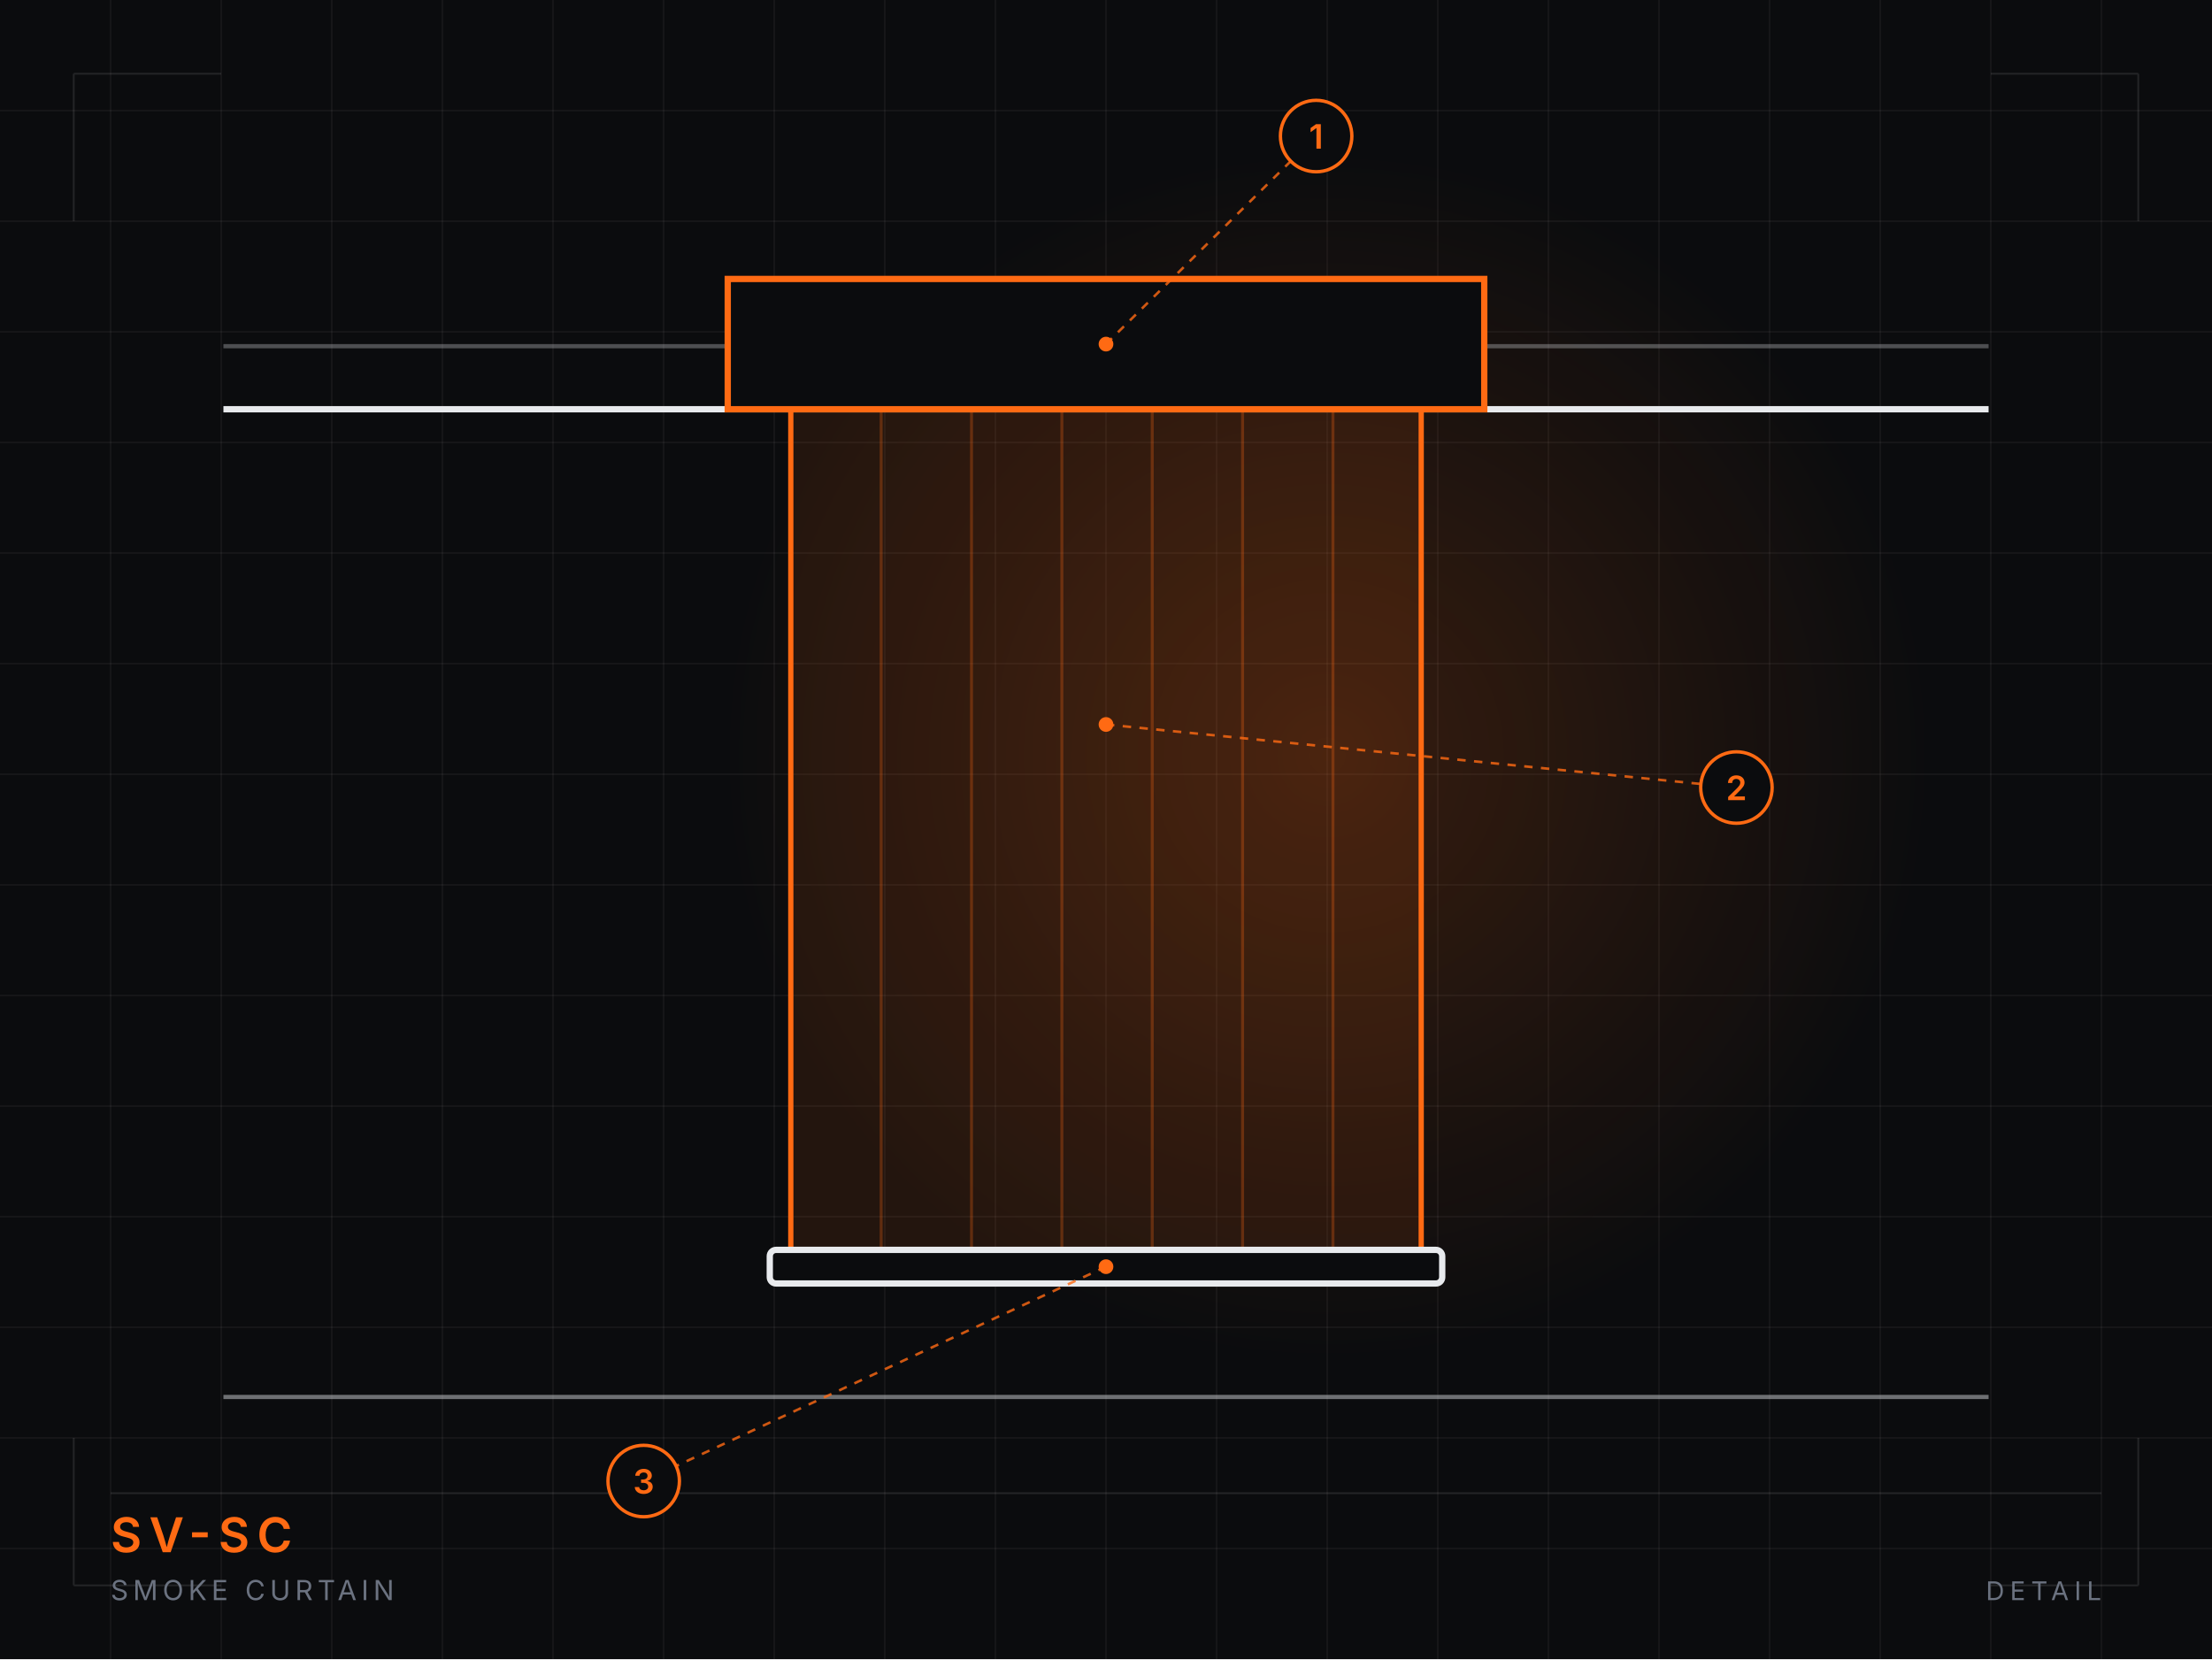
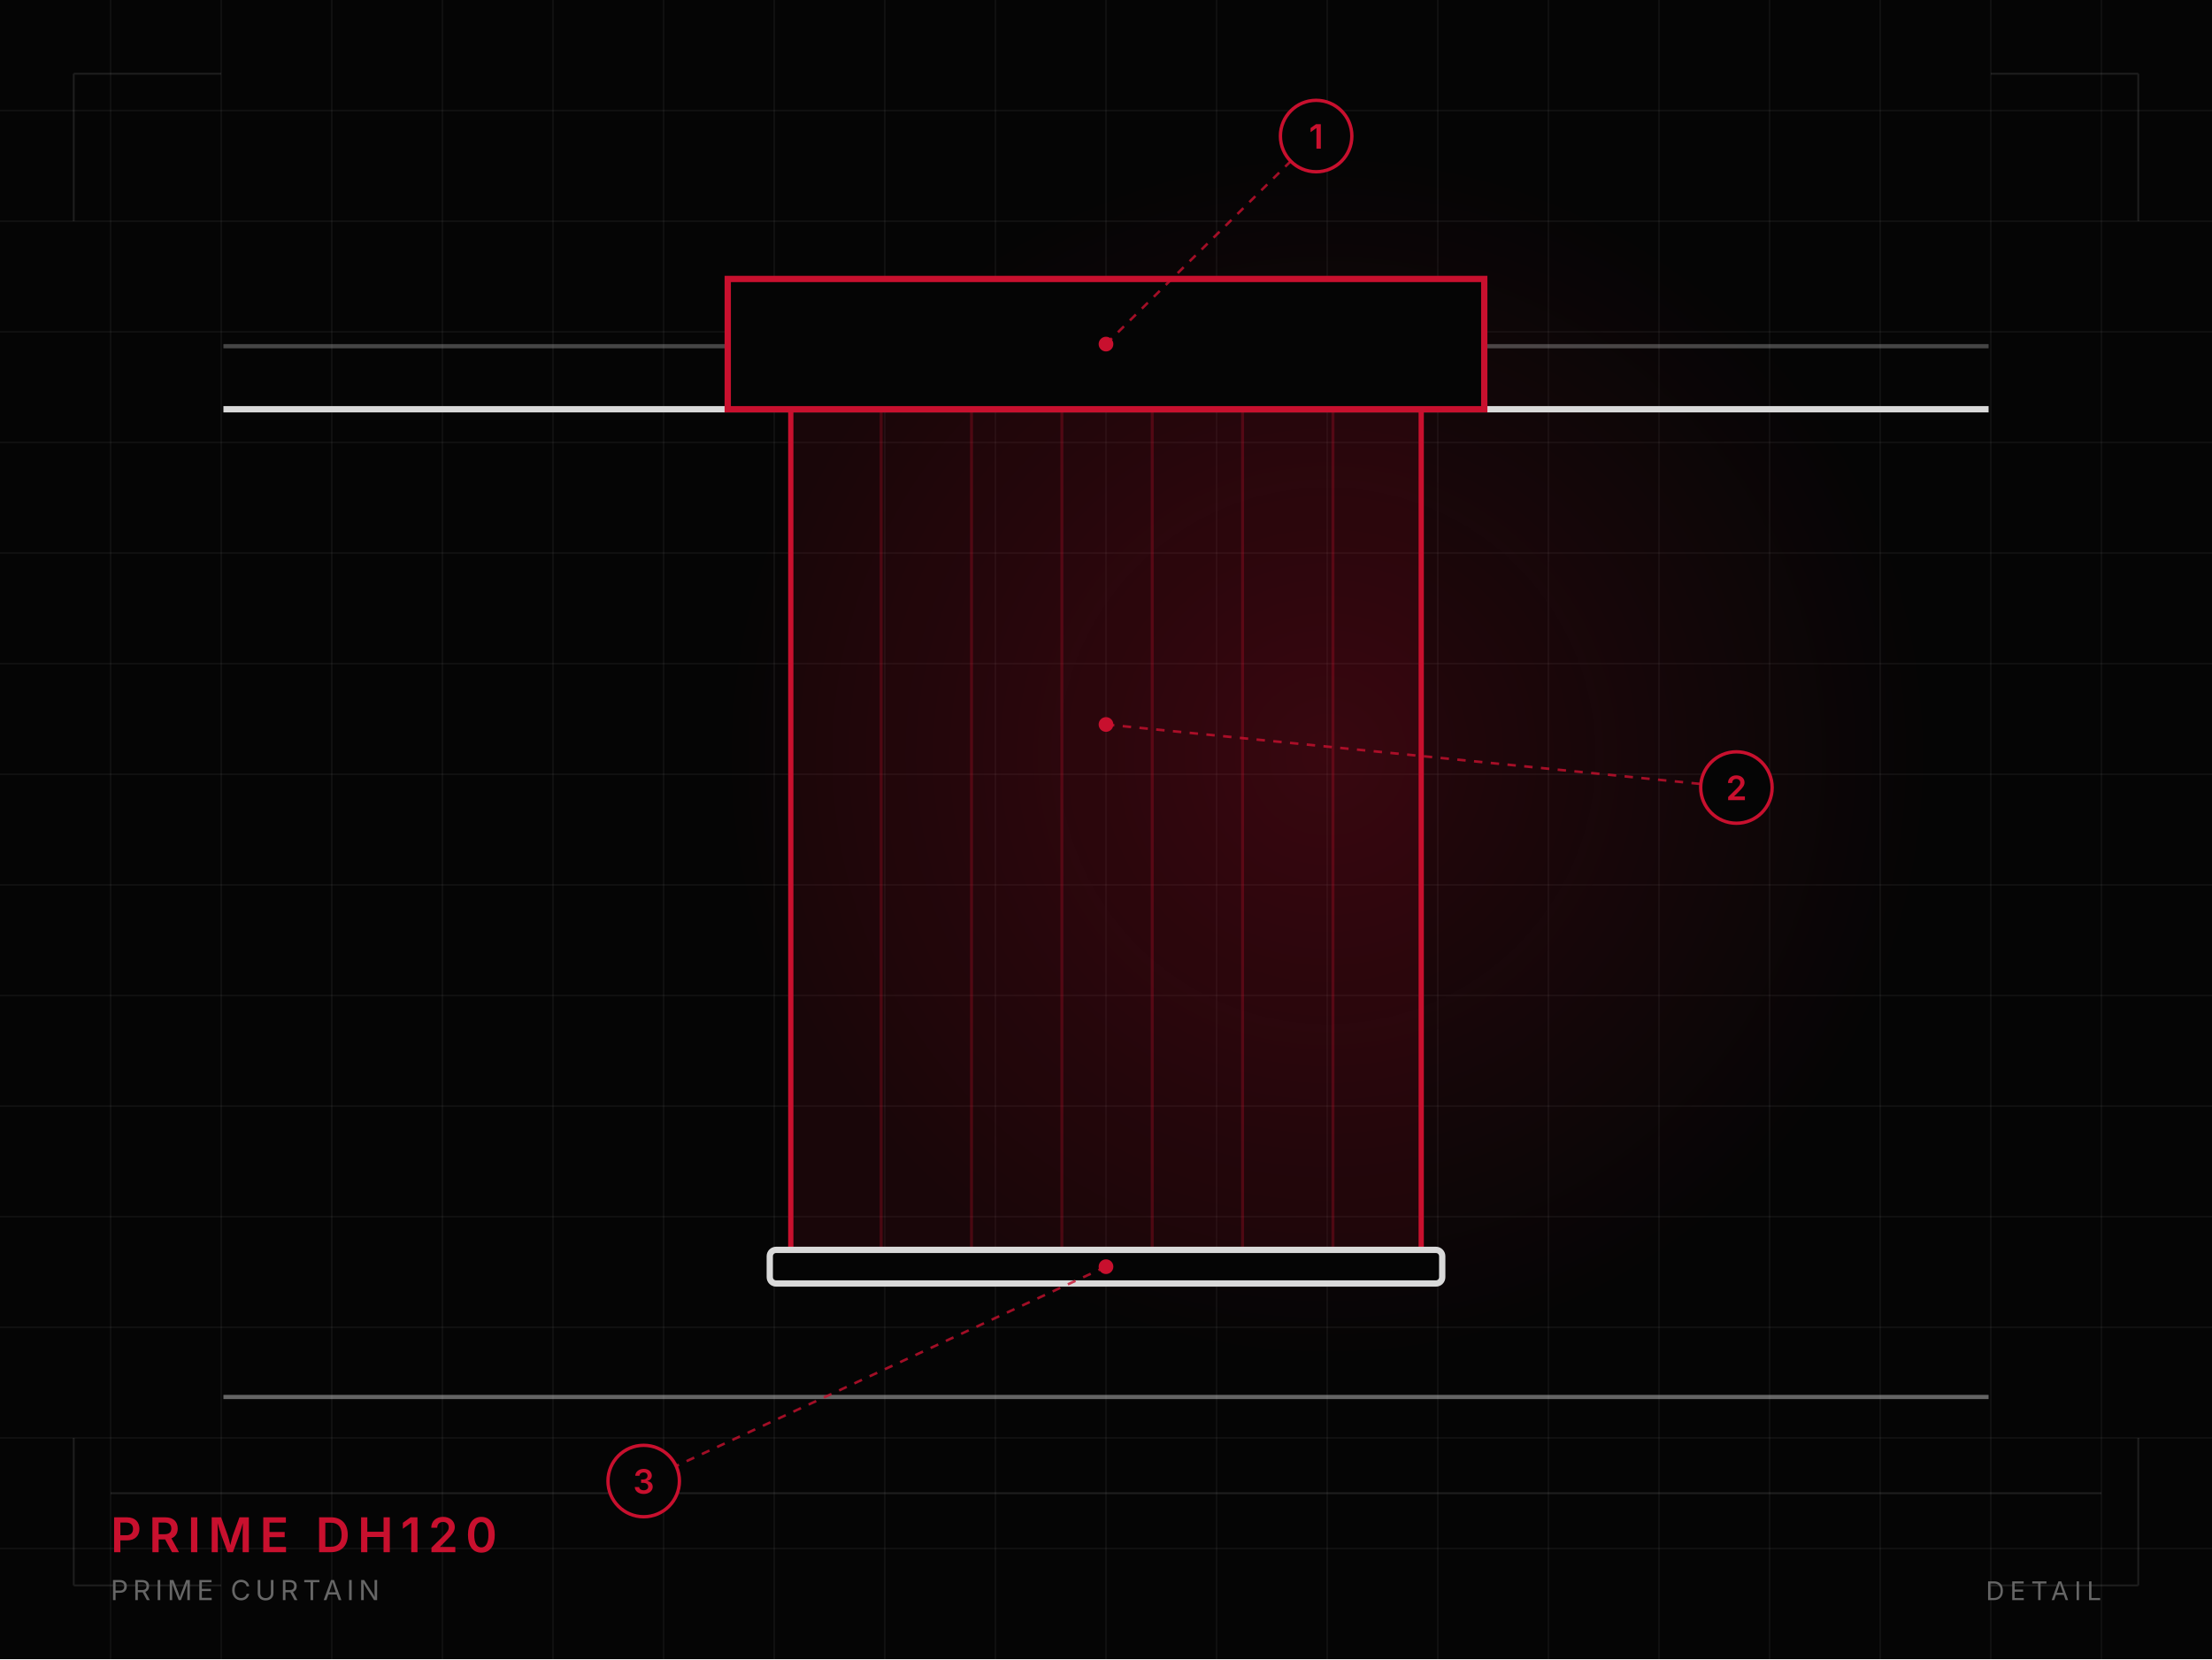
- <svg xmlns="http://www.w3.org/2000/svg" viewBox="0 0 1200 900" width="1200" height="900" role="img" aria-label="SV-SC detail">
+ <svg xmlns="http://www.w3.org/2000/svg" viewBox="0 0 1200 900" width="1200" height="900" role="img" aria-label="Prime Curtain detail">
  <defs>
    <radialGradient id="glow">
-       <stop offset="0%" stop-color="#ff6a13" stop-opacity=".18" />
-       <stop offset="100%" stop-color="#ff6a13" stop-opacity="0" />
+       <stop offset="0%" stop-color="#c8102e" stop-opacity=".18" />
+       <stop offset="100%" stop-color="#c8102e" stop-opacity="0" />
    </radialGradient>
  </defs>
-   <rect width="1200" height="900" fill="#0b0c0e" />
+   <rect width="1200" height="900" fill="#050505" />
  <g stroke="#ffffff" stroke-opacity="0.045" stroke-width="1">
    <path d="M60 0V900" />
    <path d="M120 0V900" />
    <path d="M180 0V900" />
    <path d="M240 0V900" />
    <path d="M300 0V900" />
    <path d="M360 0V900" />
    <path d="M420 0V900" />
    <path d="M480 0V900" />
    <path d="M540 0V900" />
    <path d="M600 0V900" />
    <path d="M660 0V900" />
    <path d="M720 0V900" />
    <path d="M780 0V900" />
    <path d="M840 0V900" />
    <path d="M900 0V900" />
    <path d="M960 0V900" />
    <path d="M1020 0V900" />
    <path d="M1080 0V900" />
    <path d="M1140 0V900" />
    <path d="M0 60H1200" />
    <path d="M0 120H1200" />
    <path d="M0 180H1200" />
    <path d="M0 240H1200" />
    <path d="M0 300H1200" />
    <path d="M0 360H1200" />
    <path d="M0 420H1200" />
    <path d="M0 480H1200" />
    <path d="M0 540H1200" />
    <path d="M0 600H1200" />
    <path d="M0 660H1200" />
    <path d="M0 720H1200" />
    <path d="M0 780H1200" />
    <path d="M0 840H1200" />
  </g>
  <g stroke="#ffffff" stroke-opacity="0.10" stroke-width="1">
    <path d="M40 40H120M40 40V120" />
    <path d="M1160 40H1080M1160 40V120" />
    <path d="M40 860H120M40 860V780" />
    <path d="M1160 860H1080M1160 860V780" />
  </g>
  <circle cx="720" cy="410" r="330" fill="url(#glow)" />
-   <text x="60" y="842" fill="#ff6a13" font-family="Barlow Condensed,Inter,sans-serif" font-size="26" font-weight="600" letter-spacing="4">SV-SC</text>
-   <text x="60" y="868" fill="#6b7280" font-family="Inter,sans-serif" font-size="15" letter-spacing="2.5">SMOKE CURTAIN</text>
-   <text x="1140" y="868" fill="#6b7280" text-anchor="end" font-family="Inter,sans-serif" font-size="14" letter-spacing="3">DETAIL</text>
+   <text x="60" y="842" fill="#c8102e" font-family="Barlow Condensed,Inter,sans-serif" font-size="26" font-weight="600" letter-spacing="4">PRIME DH120</text>
+   <text x="60" y="868" fill="#666666" font-family="Inter,sans-serif" font-size="15" letter-spacing="2.5">PRIME CURTAIN</text>
+   <text x="1140" y="868" fill="#666666" text-anchor="end" font-family="Inter,sans-serif" font-size="14" letter-spacing="3">DETAIL</text>
  <path d="M60 810H1140" stroke="#ffffff" stroke-opacity="0.10" />
  <g transform="translate(600 450) scale(1.14) translate(-600 -450)">
-     <path d="M180 250H1020" stroke="#e8eaed" stroke-width="3" />
-     <path d="M180 220H1020" stroke="#e8eaed" stroke-opacity=".3" stroke-width="2" />
-     <rect x="420" y="188" width="360" height="62" fill="#0b0c0e" stroke="#ff6a13" stroke-width="3" />
-     <path d="M440 250H760" stroke="#ff6a13" stroke-opacity=".6" stroke-width="2" />
-     <path d="M450 250L450 650L750 650L750 250Z" fill="#ff6a13" fill-opacity=".10" stroke="#ff6a13" stroke-width="2.5" />
-     <path d="M493 250V650" stroke="#ff6a13" stroke-opacity=".28" stroke-width="1.4" />
-     <path d="M536 250V650" stroke="#ff6a13" stroke-opacity=".28" stroke-width="1.4" />
-     <path d="M579 250V650" stroke="#ff6a13" stroke-opacity=".28" stroke-width="1.4" />
-     <path d="M622 250V650" stroke="#ff6a13" stroke-opacity=".28" stroke-width="1.4" />
-     <path d="M665 250V650" stroke="#ff6a13" stroke-opacity=".28" stroke-width="1.4" />
-     <path d="M708 250V650" stroke="#ff6a13" stroke-opacity=".28" stroke-width="1.4" />
-     <rect x="440" y="650" width="320" height="16" rx="3" fill="#0b0c0e" stroke="#e8eaed" stroke-width="3" />
-     <path d="M180 720H1020" stroke="#e8eaed" stroke-opacity=".45" stroke-width="2" />
+     <path d="M180 250H1020" stroke="#d9d9d9" stroke-width="3" />
+     <path d="M180 220H1020" stroke="#d9d9d9" stroke-opacity=".3" stroke-width="2" />
+     <rect x="420" y="188" width="360" height="62" fill="#050505" stroke="#c8102e" stroke-width="3" />
+     <path d="M440 250H760" stroke="#c8102e" stroke-opacity=".6" stroke-width="2" />
+     <path d="M450 250L450 650L750 650L750 250Z" fill="#c8102e" fill-opacity=".10" stroke="#c8102e" stroke-width="2.5" />
+     <path d="M493 250V650" stroke="#c8102e" stroke-opacity=".28" stroke-width="1.4" />
+     <path d="M536 250V650" stroke="#c8102e" stroke-opacity=".28" stroke-width="1.4" />
+     <path d="M579 250V650" stroke="#c8102e" stroke-opacity=".28" stroke-width="1.4" />
+     <path d="M622 250V650" stroke="#c8102e" stroke-opacity=".28" stroke-width="1.4" />
+     <path d="M665 250V650" stroke="#c8102e" stroke-opacity=".28" stroke-width="1.4" />
+     <path d="M708 250V650" stroke="#c8102e" stroke-opacity=".28" stroke-width="1.4" />
+     <rect x="440" y="650" width="320" height="16" rx="3" fill="#050505" stroke="#d9d9d9" stroke-width="3" />
+     <path d="M180 720H1020" stroke="#d9d9d9" stroke-opacity=".45" stroke-width="2" />
    <g>
-       <path d="M600 219L700 120" stroke="#ff6a13" stroke-width="1.2" stroke-dasharray="4 4" opacity=".8" />
-       <circle cx="700" cy="120" r="17" fill="#0b0c0e" stroke="#ff6a13" stroke-width="1.6" />
-       <text x="700" y="126" text-anchor="middle" fill="#ff6a13" font-family="Inter,sans-serif" font-size="16" font-weight="600">1</text>
-       <circle cx="600" cy="219" r="3.5" fill="#ff6a13" />
+       <path d="M600 219L700 120" stroke="#c8102e" stroke-width="1.2" stroke-dasharray="4 4" opacity=".8" />
+       <circle cx="700" cy="120" r="17" fill="#050505" stroke="#c8102e" stroke-width="1.6" />
+       <text x="700" y="126" text-anchor="middle" fill="#c8102e" font-family="Inter,sans-serif" font-size="16" font-weight="600">1</text>
+       <circle cx="600" cy="219" r="3.5" fill="#c8102e" />
    </g>
    <g>
-       <path d="M600 400L900 430" stroke="#ff6a13" stroke-width="1.2" stroke-dasharray="4 4" opacity=".8" />
-       <circle cx="900" cy="430" r="17" fill="#0b0c0e" stroke="#ff6a13" stroke-width="1.6" />
-       <text x="900" y="436" text-anchor="middle" fill="#ff6a13" font-family="Inter,sans-serif" font-size="16" font-weight="600">2</text>
-       <circle cx="600" cy="400" r="3.5" fill="#ff6a13" />
+       <path d="M600 400L900 430" stroke="#c8102e" stroke-width="1.2" stroke-dasharray="4 4" opacity=".8" />
+       <circle cx="900" cy="430" r="17" fill="#050505" stroke="#c8102e" stroke-width="1.6" />
+       <text x="900" y="436" text-anchor="middle" fill="#c8102e" font-family="Inter,sans-serif" font-size="16" font-weight="600">2</text>
+       <circle cx="600" cy="400" r="3.5" fill="#c8102e" />
    </g>
    <g>
-       <path d="M600 658L380 760" stroke="#ff6a13" stroke-width="1.2" stroke-dasharray="4 4" opacity=".8" />
-       <circle cx="380" cy="760" r="17" fill="#0b0c0e" stroke="#ff6a13" stroke-width="1.6" />
-       <text x="380" y="766" text-anchor="middle" fill="#ff6a13" font-family="Inter,sans-serif" font-size="16" font-weight="600">3</text>
-       <circle cx="600" cy="658" r="3.5" fill="#ff6a13" />
+       <path d="M600 658L380 760" stroke="#c8102e" stroke-width="1.2" stroke-dasharray="4 4" opacity=".8" />
+       <circle cx="380" cy="760" r="17" fill="#050505" stroke="#c8102e" stroke-width="1.6" />
+       <text x="380" y="766" text-anchor="middle" fill="#c8102e" font-family="Inter,sans-serif" font-size="16" font-weight="600">3</text>
+       <circle cx="600" cy="658" r="3.5" fill="#c8102e" />
    </g>
  </g>
</svg>
